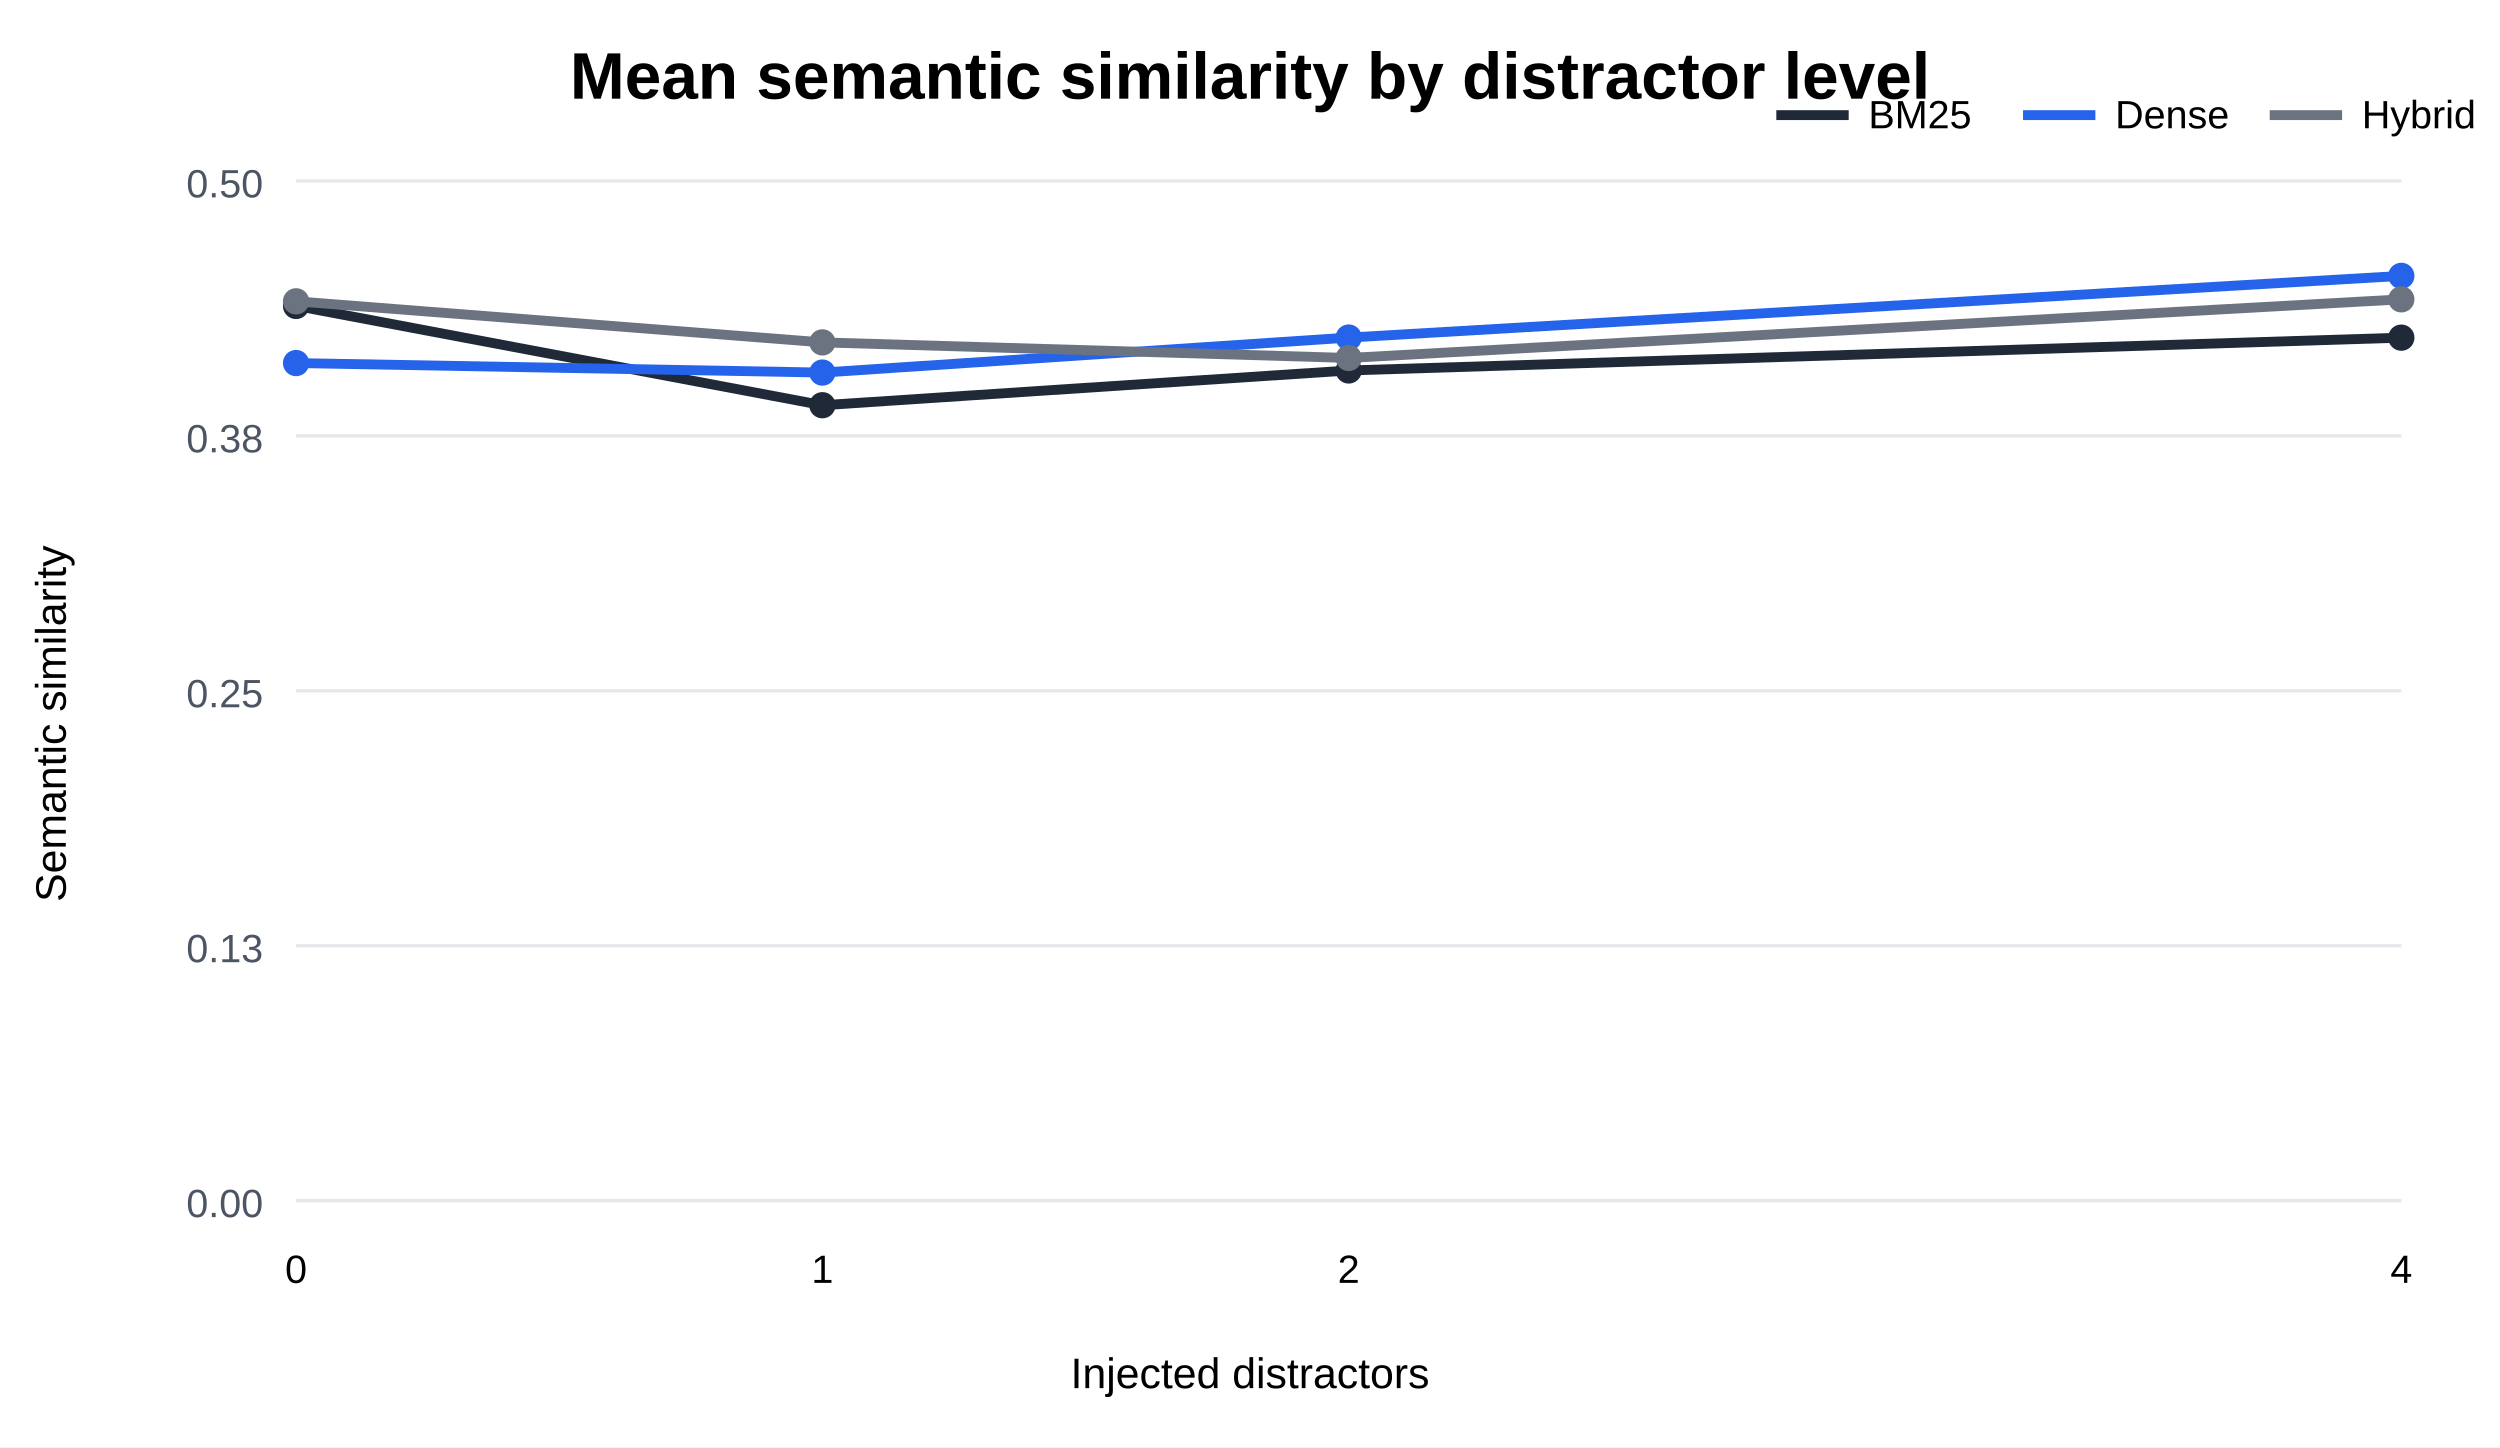
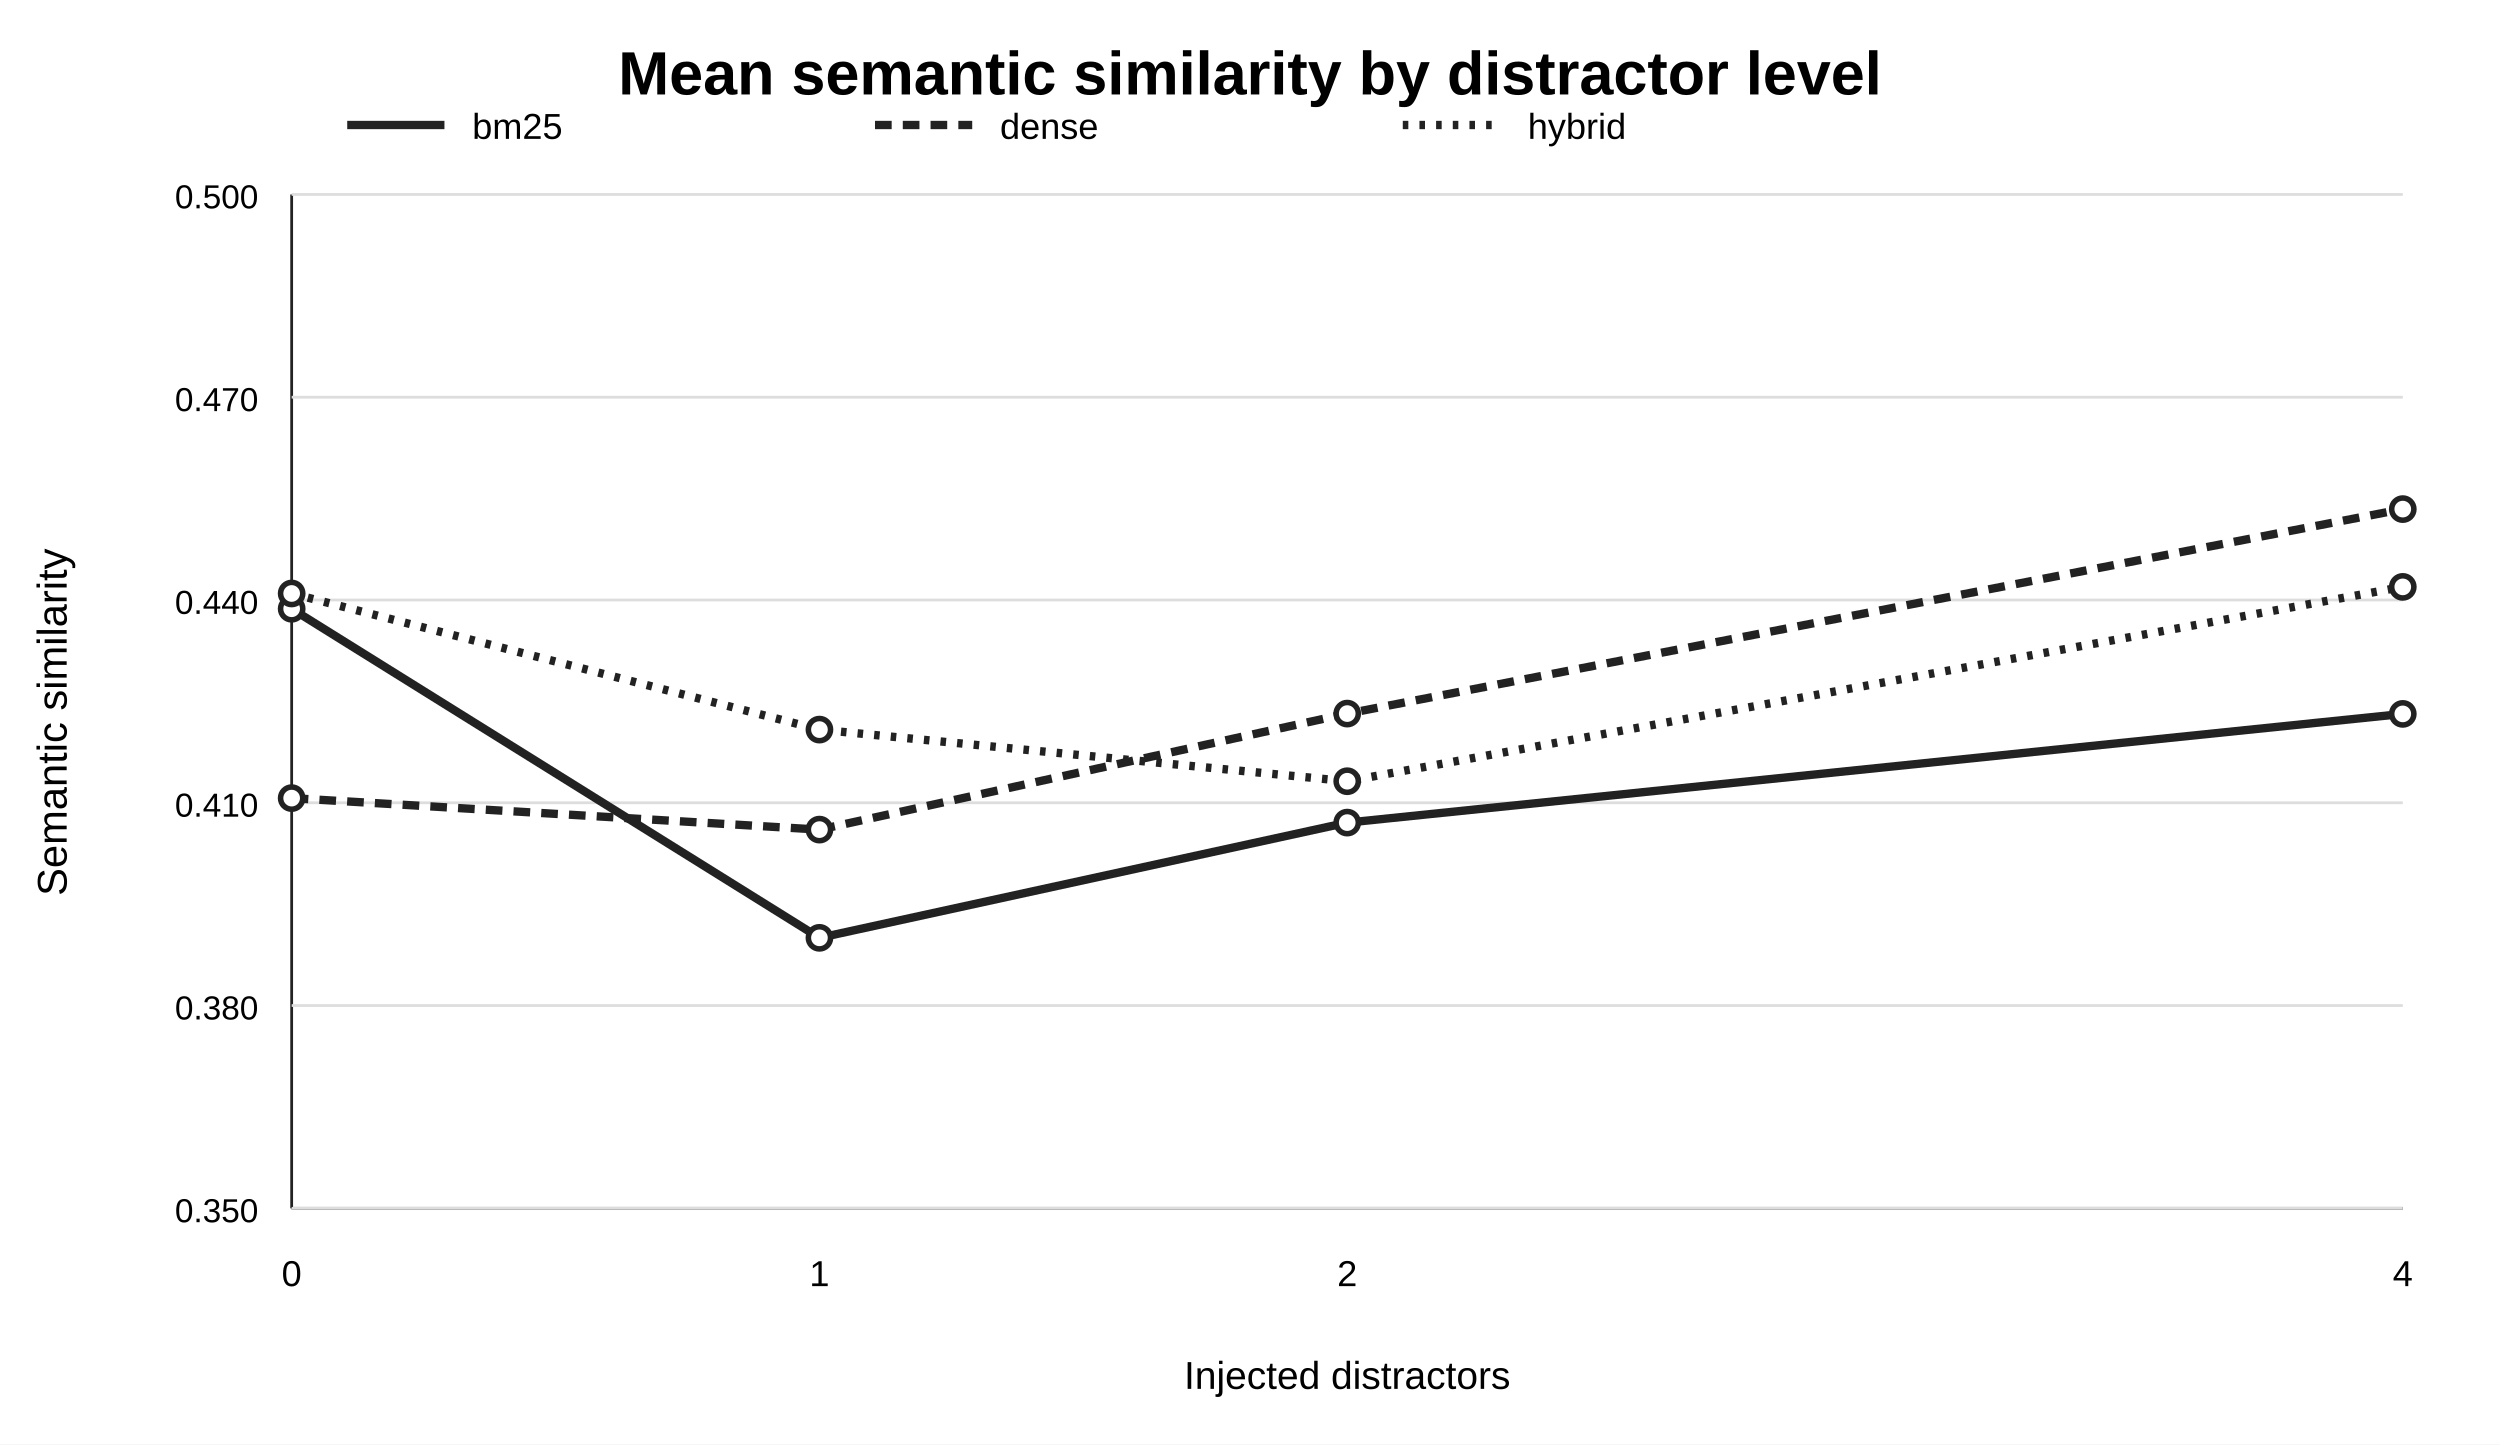
- <svg xmlns="http://www.w3.org/2000/svg" width="760" height="440" viewBox="0 0 760 440">
+ <svg xmlns="http://www.w3.org/2000/svg" width="900" height="520" viewBox="0 0 900 520">
  <rect width="100%" height="100%" fill="white" />
-   <text x="380" y="30" text-anchor="middle" font-family="Arial" font-size="20" font-weight="700">Mean semantic similarity by distractor level</text>
-   <line x1="90" x2="730" y1="365" y2="365" stroke="#e5e7eb" />
-   <text x="80" y="370" text-anchor="end" font-family="Arial" font-size="12" fill="#4b5563">0.00</text>
-   <line x1="90" x2="730" y1="287.5" y2="287.5" stroke="#e5e7eb" />
-   <text x="80" y="292.5" text-anchor="end" font-family="Arial" font-size="12" fill="#4b5563">0.13</text>
-   <line x1="90" x2="730" y1="210" y2="210" stroke="#e5e7eb" />
-   <text x="80" y="215" text-anchor="end" font-family="Arial" font-size="12" fill="#4b5563">0.25</text>
-   <line x1="90" x2="730" y1="132.5" y2="132.5" stroke="#e5e7eb" />
-   <text x="80" y="137.5" text-anchor="end" font-family="Arial" font-size="12" fill="#4b5563">0.38</text>
-   <line x1="90" x2="730" y1="55" y2="55" stroke="#e5e7eb" />
-   <text x="80" y="60" text-anchor="end" font-family="Arial" font-size="12" fill="#4b5563">0.50</text>
-   <text x="90" y="390" text-anchor="middle" font-family="Arial" font-size="12">0</text>
-   <text x="250" y="390" text-anchor="middle" font-family="Arial" font-size="12">1</text>
-   <text x="410" y="390" text-anchor="middle" font-family="Arial" font-size="12">2</text>
-   <text x="730" y="390" text-anchor="middle" font-family="Arial" font-size="12">4</text>
-   <text x="380" y="422" text-anchor="middle" font-family="Arial" font-size="13">Injected distractors</text>
-   <text x="20" y="220" transform="rotate(-90 20 220)" text-anchor="middle" font-family="Arial" font-size="13">Semantic similarity</text>
-   <polyline points="90,93.004 250,123.188 410,112.619 730,102.647" fill="none" stroke="#1f2937" stroke-width="3" />
-   <circle cx="90" cy="93.004" r="4" fill="#1f2937" />
-   <circle cx="250" cy="123.188" r="4" fill="#1f2937" />
-   <circle cx="410" cy="112.619" r="4" fill="#1f2937" />
-   <circle cx="730" cy="102.647" r="4" fill="#1f2937" />
-   <polyline points="90,110.372 250,113.261 410,102.619 730,83.862" fill="none" stroke="#2563eb" stroke-width="3" />
-   <circle cx="90" cy="110.372" r="4" fill="#2563eb" />
-   <circle cx="250" cy="113.261" r="4" fill="#2563eb" />
-   <circle cx="410" cy="102.619" r="4" fill="#2563eb" />
-   <circle cx="730" cy="83.862" r="4" fill="#2563eb" />
-   <polyline points="90,91.602 250,104.088 410,108.823 730,90.997" fill="none" stroke="#6b7280" stroke-width="3" />
-   <circle cx="90" cy="91.602" r="4" fill="#6b7280" />
-   <circle cx="250" cy="104.088" r="4" fill="#6b7280" />
-   <circle cx="410" cy="108.823" r="4" fill="#6b7280" />
-   <circle cx="730" cy="90.997" r="4" fill="#6b7280" />
-   <line x1="540" x2="562" y1="35" y2="35" stroke="#1f2937" stroke-width="3" />
-   <text x="568" y="39" font-family="Arial" font-size="12">BM25</text>
-   <line x1="615" x2="637" y1="35" y2="35" stroke="#2563eb" stroke-width="3" />
-   <text x="643" y="39" font-family="Arial" font-size="12">Dense</text>
-   <line x1="690" x2="712" y1="35" y2="35" stroke="#6b7280" stroke-width="3" />
-   <text x="718" y="39" font-family="Arial" font-size="12">Hybrid</text>
+   <text x="450" y="34" text-anchor="middle" font-family="Arial,sans-serif" font-size="22" font-weight="700">Mean semantic similarity by distractor level</text>
+   <text x="24" y="260" text-anchor="middle" transform="rotate(-90 24 260)" font-family="Arial,sans-serif" font-size="15">Semantic similarity</text>
+   <line x1="105" y1="70" x2="105" y2="435" stroke="#222" />
+   <line x1="105" y1="435" x2="865" y2="435" stroke="#222" />
+   <line x1="105" y1="435" x2="865" y2="435" stroke="#ddd" />
+   <text x="93" y="440" text-anchor="end" font-family="Arial,sans-serif" font-size="12">0.350</text>
+   <line x1="105" y1="362" x2="865" y2="362" stroke="#ddd" />
+   <text x="93" y="367" text-anchor="end" font-family="Arial,sans-serif" font-size="12">0.380</text>
+   <line x1="105" y1="289" x2="865" y2="289" stroke="#ddd" />
+   <text x="93" y="294" text-anchor="end" font-family="Arial,sans-serif" font-size="12">0.410</text>
+   <line x1="105" y1="216" x2="865" y2="216" stroke="#ddd" />
+   <text x="93" y="221" text-anchor="end" font-family="Arial,sans-serif" font-size="12">0.440</text>
+   <line x1="105" y1="143" x2="865" y2="143" stroke="#ddd" />
+   <text x="93" y="148" text-anchor="end" font-family="Arial,sans-serif" font-size="12">0.470</text>
+   <line x1="105" y1="70" x2="865" y2="70" stroke="#ddd" />
+   <text x="93" y="75" text-anchor="end" font-family="Arial,sans-serif" font-size="12">0.500</text>
+   <text x="105" y="463" text-anchor="middle" font-family="Arial,sans-serif" font-size="13">0</text>
+   <text x="295" y="463" text-anchor="middle" font-family="Arial,sans-serif" font-size="13">1</text>
+   <text x="485" y="463" text-anchor="middle" font-family="Arial,sans-serif" font-size="13">2</text>
+   <text x="865" y="463" text-anchor="middle" font-family="Arial,sans-serif" font-size="13">4</text>
+   <polyline points="105,219.156 295,337.62 485,296.139 865,257.002" fill="none" stroke="#222" stroke-width="3" />
+   <circle cx="105" cy="219.156" r="4" fill="white" stroke="#222" stroke-width="2" />
+   <circle cx="295" cy="337.62" r="4" fill="white" stroke="#222" stroke-width="2" />
+   <circle cx="485" cy="296.139" r="4" fill="white" stroke="#222" stroke-width="2" />
+   <circle cx="865" cy="257.002" r="4" fill="white" stroke="#222" stroke-width="2" />
+   <polyline points="105,287.321 295,298.66 485,256.892 865,183.277" fill="none" stroke="#222" stroke-width="3" stroke-dasharray="6,4" />
+   <circle cx="105" cy="287.321" r="4" fill="white" stroke="#222" stroke-width="2" />
+   <circle cx="295" cy="298.66" r="4" fill="white" stroke="#222" stroke-width="2" />
+   <circle cx="485" cy="256.892" r="4" fill="white" stroke="#222" stroke-width="2" />
+   <circle cx="865" cy="183.277" r="4" fill="white" stroke="#222" stroke-width="2" />
+   <polyline points="105,213.652 295,262.657 485,281.243 865,211.277" fill="none" stroke="#222" stroke-width="3" stroke-dasharray="2,4" />
+   <circle cx="105" cy="213.652" r="4" fill="white" stroke="#222" stroke-width="2" />
+   <circle cx="295" cy="262.657" r="4" fill="white" stroke="#222" stroke-width="2" />
+   <circle cx="485" cy="281.243" r="4" fill="white" stroke="#222" stroke-width="2" />
+   <circle cx="865" cy="211.277" r="4" fill="white" stroke="#222" stroke-width="2" />
+   <line x1="125" y1="45" x2="160" y2="45" stroke="#222" stroke-width="3" />
+   <text x="170" y="50" font-family="Arial,sans-serif" font-size="13">bm25</text>
+   <line x1="315" y1="45" x2="350" y2="45" stroke="#222" stroke-width="3" stroke-dasharray="6,4" />
+   <text x="360" y="50" font-family="Arial,sans-serif" font-size="13">dense</text>
+   <line x1="505" y1="45" x2="540" y2="45" stroke="#222" stroke-width="3" stroke-dasharray="2,4" />
+   <text x="550" y="50" font-family="Arial,sans-serif" font-size="13">hybrid</text>
+   <text x="485" y="500" text-anchor="middle" font-family="Arial,sans-serif" font-size="14">Injected distractors</text>
</svg>
